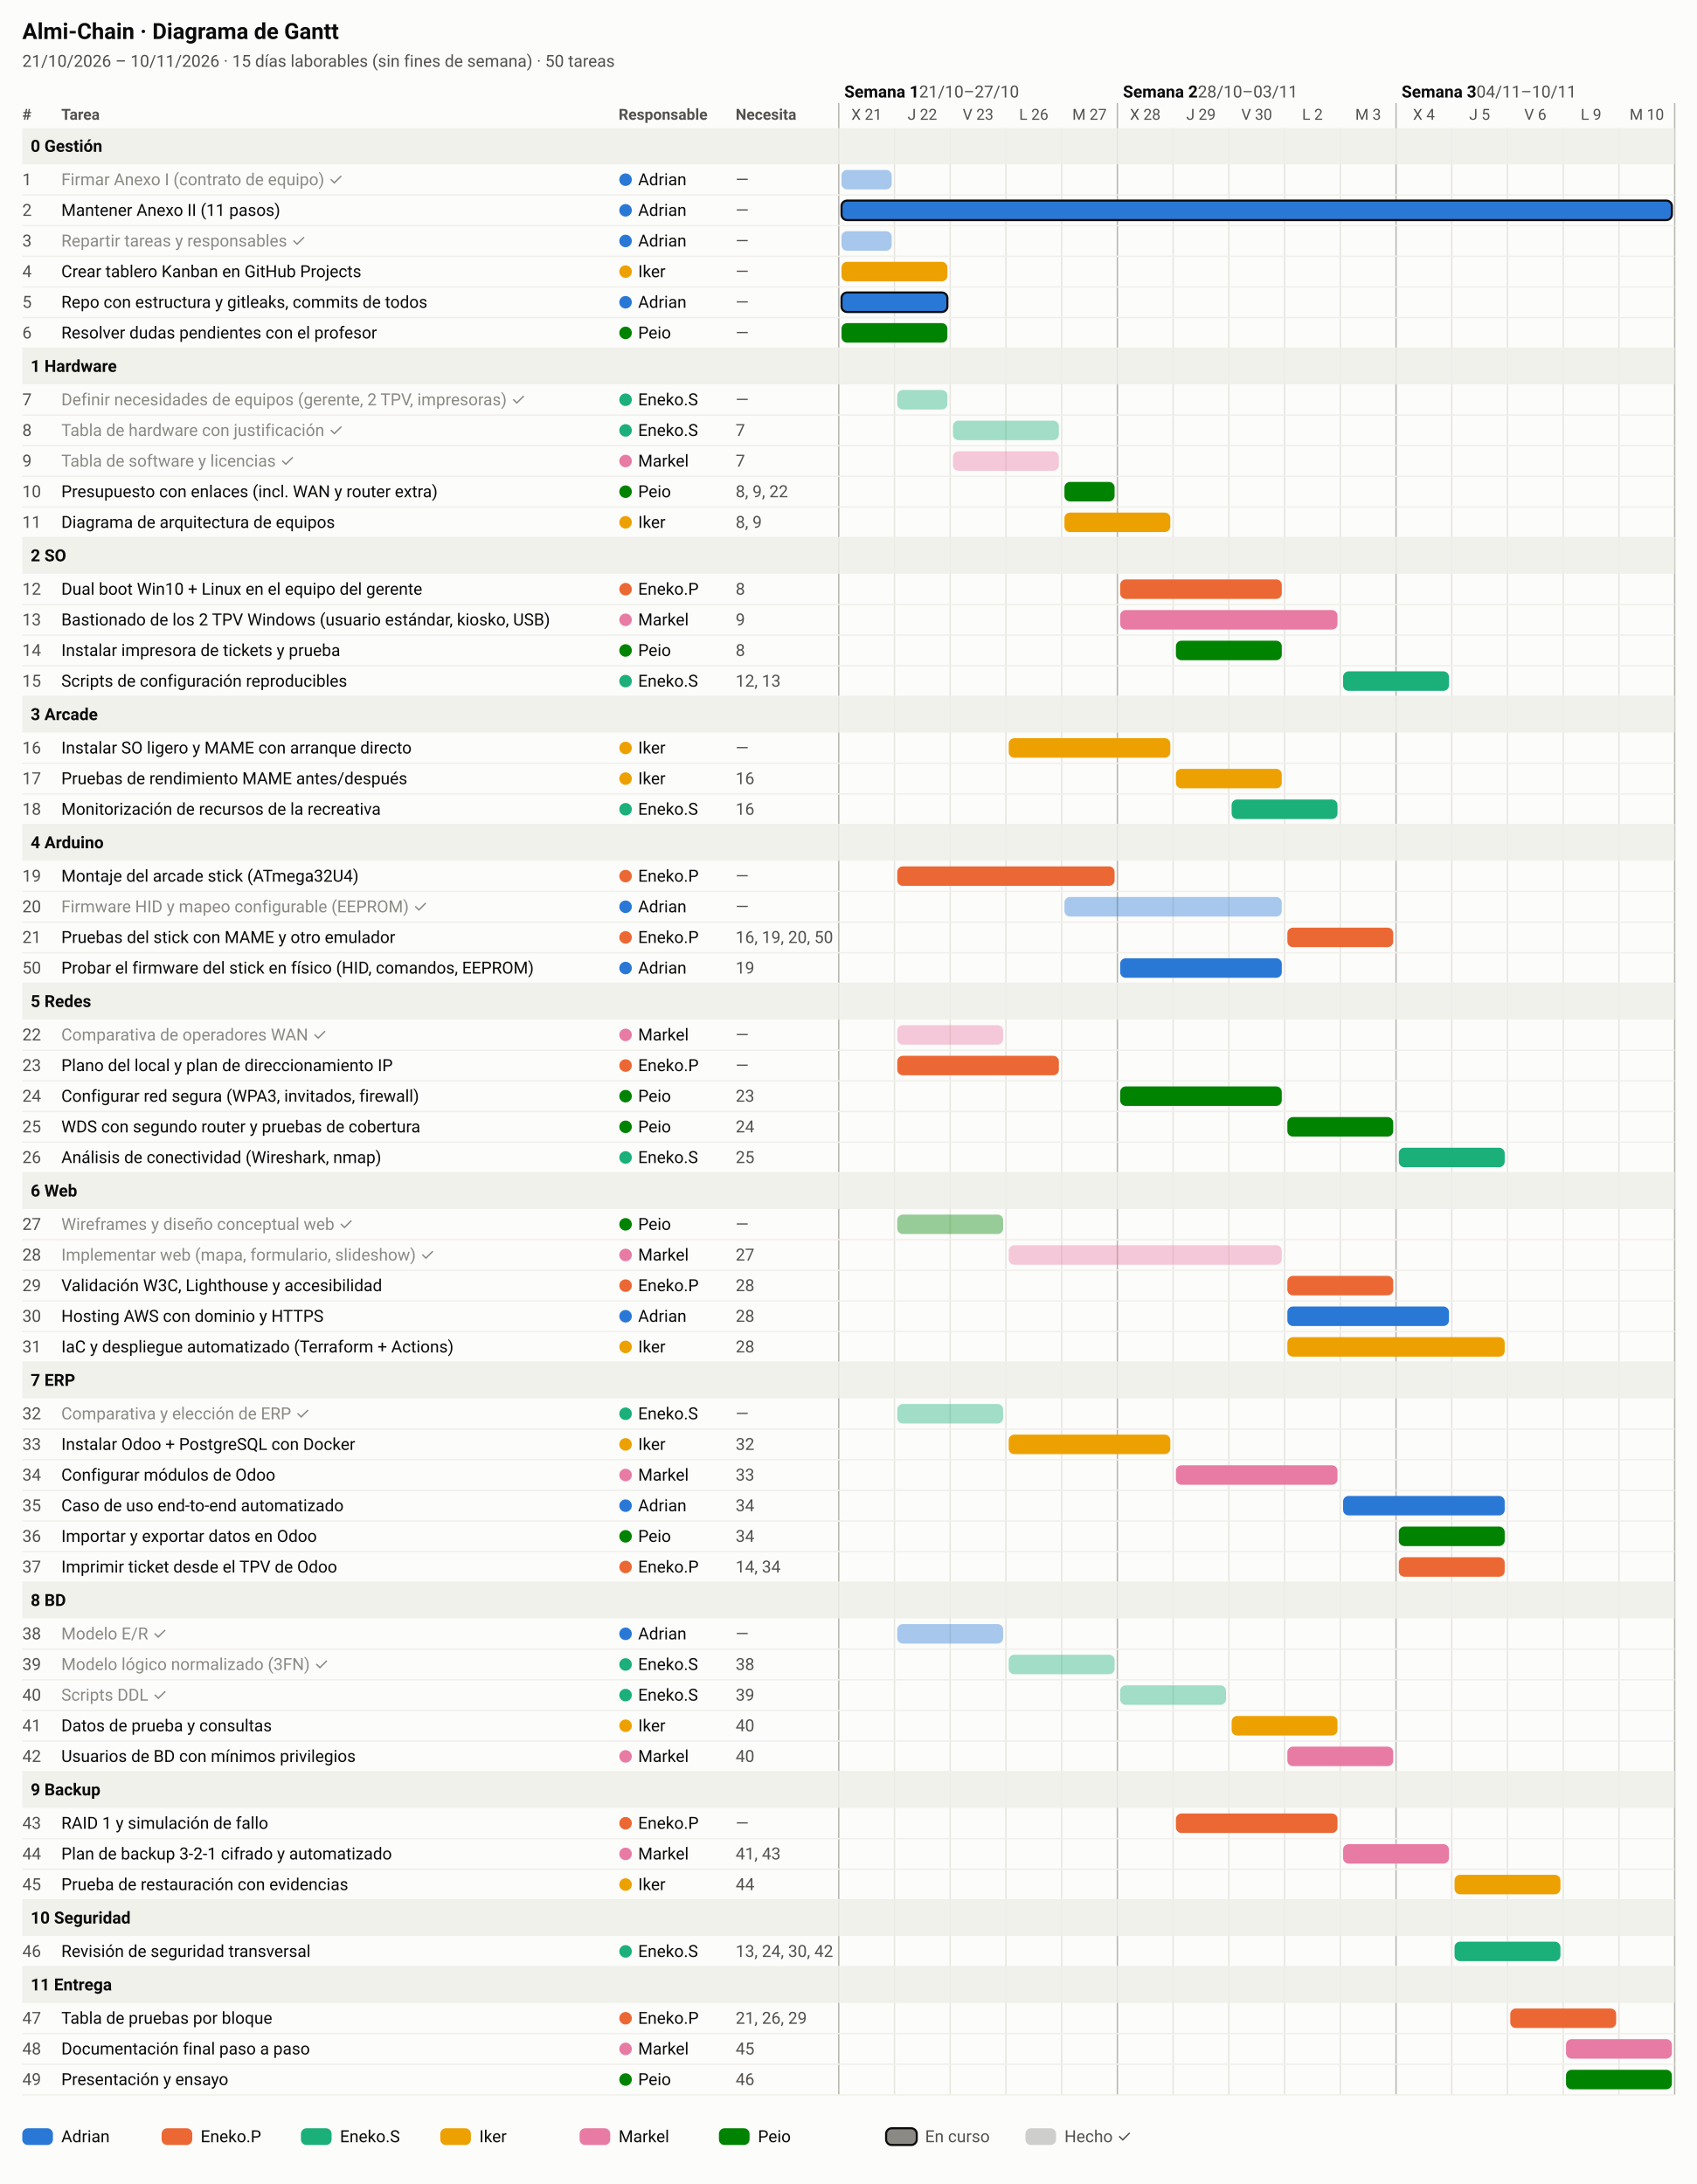
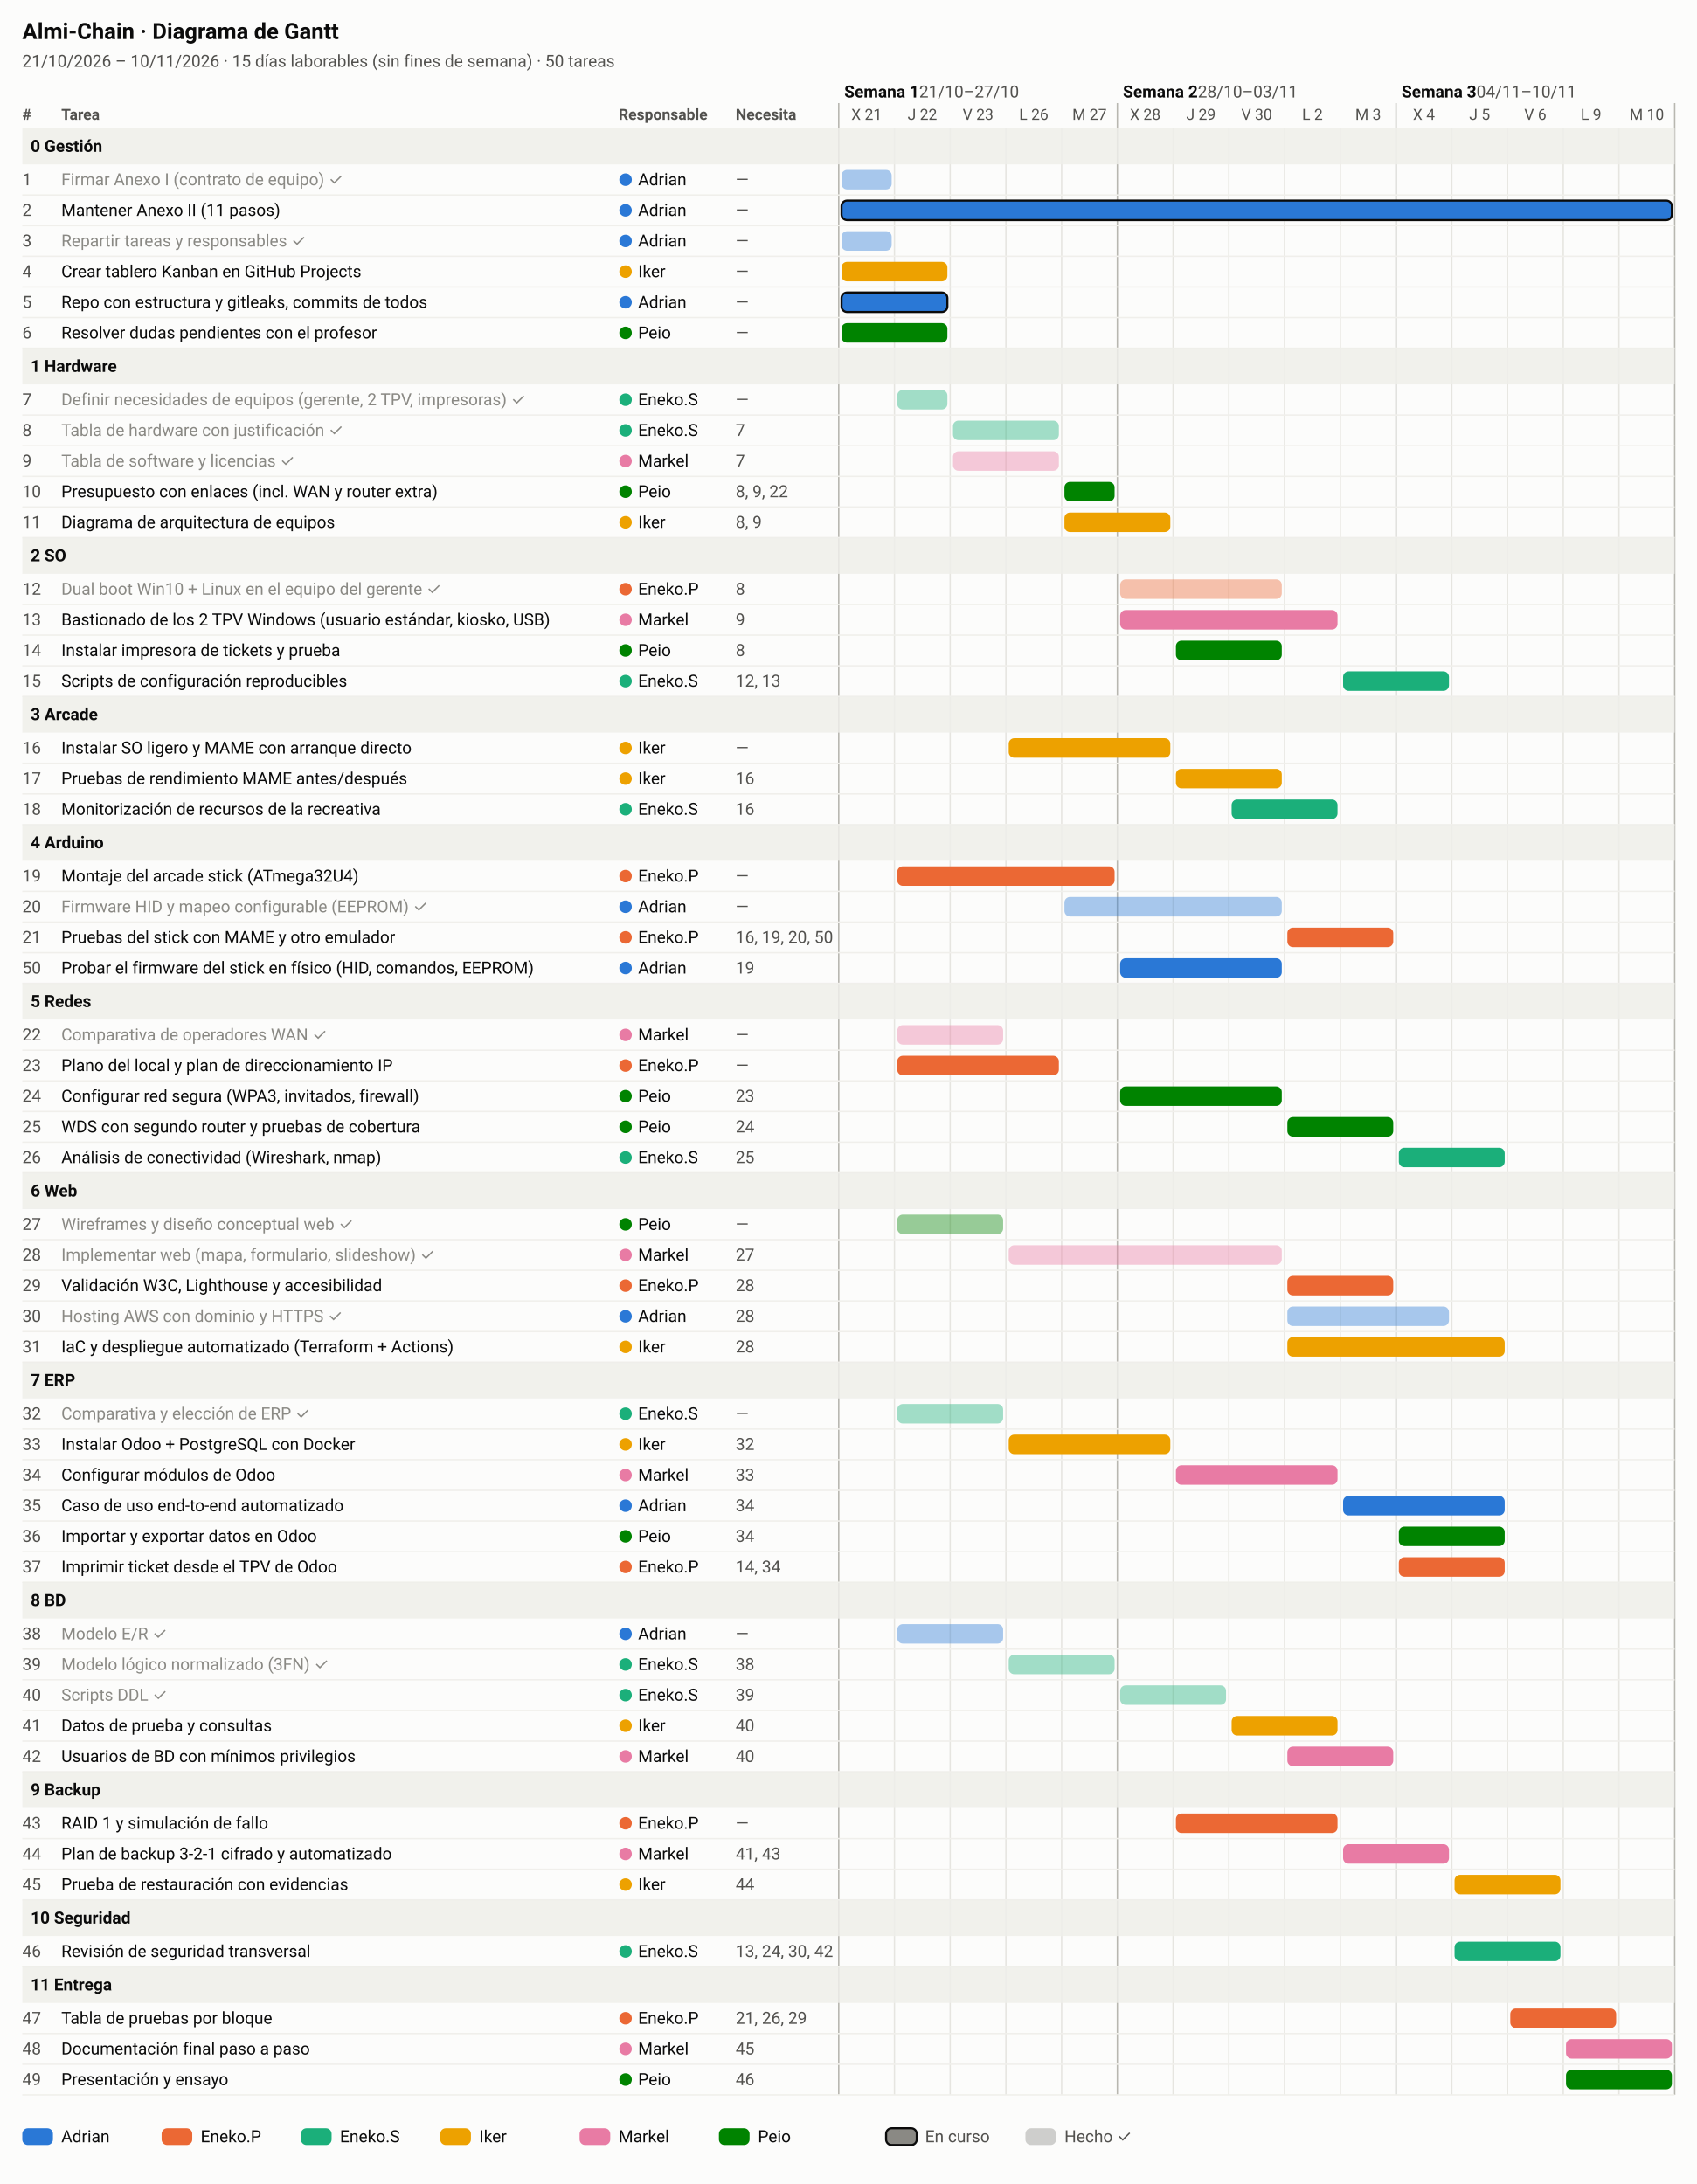
<svg xmlns="http://www.w3.org/2000/svg" width="1218" height="1568" viewBox="0 0 1218 1568" font-family="system-ui, -apple-system, Segoe UI, Roboto, sans-serif" font-size="12">
  <style>.t{fill:#0b0b0b}.s{fill:#52514e}.m{fill:#8a8984}.b{font-weight:600}</style>
  <rect width="1218" height="1568" fill="#fcfcfb" />
  <text x="16" y="28" class="t b" font-size="16">Almi-Chain · Diagrama de Gantt</text>
  <text x="16" y="48" class="s">21/10/2026 – 10/11/2026 · 15 días laborables (sin fines de semana) · 50 tareas</text>
  <text x="606" y="70" class="t b">Semana 1<tspan class="s" font-weight="400"> 21/10–27/10</tspan>
  </text>
  <text x="806" y="70" class="t b">Semana 2<tspan class="s" font-weight="400"> 28/10–03/11</tspan>
  </text>
  <text x="1006" y="70" class="t b">Semana 3<tspan class="s" font-weight="400"> 04/11–10/11</tspan>
  </text>
  <text x="622.0" y="86" text-anchor="middle" class="s" font-size="11">X 21</text>
  <text x="662.0" y="86" text-anchor="middle" class="s" font-size="11">J 22</text>
  <text x="702.0" y="86" text-anchor="middle" class="s" font-size="11">V 23</text>
  <text x="742.0" y="86" text-anchor="middle" class="s" font-size="11">L 26</text>
  <text x="782.0" y="86" text-anchor="middle" class="s" font-size="11">M 27</text>
  <text x="822.0" y="86" text-anchor="middle" class="s" font-size="11">X 28</text>
  <text x="862.0" y="86" text-anchor="middle" class="s" font-size="11">J 29</text>
  <text x="902.0" y="86" text-anchor="middle" class="s" font-size="11">V 30</text>
  <text x="942.0" y="86" text-anchor="middle" class="s" font-size="11">L 2</text>
  <text x="982.0" y="86" text-anchor="middle" class="s" font-size="11">M 3</text>
  <text x="1022.0" y="86" text-anchor="middle" class="s" font-size="11">X 4</text>
  <text x="1062.0" y="86" text-anchor="middle" class="s" font-size="11">J 5</text>
  <text x="1102.0" y="86" text-anchor="middle" class="s" font-size="11">V 6</text>
  <text x="1142.0" y="86" text-anchor="middle" class="s" font-size="11">L 9</text>
  <text x="1182.0" y="86" text-anchor="middle" class="s" font-size="11">M 10</text>
  <text x="16" y="86" class="s b" font-size="11">#</text>
  <text x="44" y="86" class="s b" font-size="11">Tarea</text>
  <text x="444" y="86" class="s b" font-size="11">Responsable</text>
  <text x="528" y="86" class="s b" font-size="11">Necesita</text>
  <line x1="602" y1="74" x2="602" y2="1504" stroke="#b8b7b0" stroke-width="1" />
  <line x1="642" y1="92" x2="642" y2="1504" stroke="#e6e5e0" stroke-width="1" />
  <line x1="682" y1="92" x2="682" y2="1504" stroke="#e6e5e0" stroke-width="1" />
  <line x1="722" y1="92" x2="722" y2="1504" stroke="#e6e5e0" stroke-width="1" />
  <line x1="762" y1="92" x2="762" y2="1504" stroke="#e6e5e0" stroke-width="1" />
  <line x1="802" y1="74" x2="802" y2="1504" stroke="#b8b7b0" stroke-width="1" />
  <line x1="842" y1="92" x2="842" y2="1504" stroke="#e6e5e0" stroke-width="1" />
  <line x1="882" y1="92" x2="882" y2="1504" stroke="#e6e5e0" stroke-width="1" />
  <line x1="922" y1="92" x2="922" y2="1504" stroke="#e6e5e0" stroke-width="1" />
  <line x1="962" y1="92" x2="962" y2="1504" stroke="#e6e5e0" stroke-width="1" />
  <line x1="1002" y1="74" x2="1002" y2="1504" stroke="#b8b7b0" stroke-width="1" />
  <line x1="1042" y1="92" x2="1042" y2="1504" stroke="#e6e5e0" stroke-width="1" />
  <line x1="1082" y1="92" x2="1082" y2="1504" stroke="#e6e5e0" stroke-width="1" />
  <line x1="1122" y1="92" x2="1122" y2="1504" stroke="#e6e5e0" stroke-width="1" />
  <line x1="1162" y1="92" x2="1162" y2="1504" stroke="#e6e5e0" stroke-width="1" />
  <line x1="1202" y1="74" x2="1202" y2="1504" stroke="#b8b7b0" stroke-width="1" />
  <rect x="16" y="92" width="1186" height="26" fill="#efeeea" fill-opacity="0.85" />
  <text x="22" y="109" class="t b">0 Gestión</text>
  <line x1="16" y1="140" x2="1202" y2="140" stroke="#f0efeb" />
  <text x="16" y="133.0" class="s">1</text>
  <text x="44" y="133.0" class="m">Firmar Anexo I (contrato de equipo) ✓</text>
  <circle cx="449" cy="129.0" r="4.5" fill="#2a78d6" />
  <text x="458" y="133.0" class="t">Adrian</text>
  <text x="528" y="133.0" class="s">—</text>
  <rect x="604" y="122" width="36" height="14" rx="4" fill="#2a78d6" fill-opacity="0.4" />
  <line x1="16" y1="162" x2="1202" y2="162" stroke="#f0efeb" />
  <text x="16" y="155.0" class="s">2</text>
  <text x="44" y="155.0" class="t">Mantener Anexo II (11 pasos)</text>
  <circle cx="449" cy="151.0" r="4.5" fill="#2a78d6" />
  <text x="458" y="155.0" class="t">Adrian</text>
  <text x="528" y="155.0" class="s">—</text>
  <rect x="604" y="144" width="596" height="14" rx="4" fill="#2a78d6" stroke="#0b0b0b" stroke-width="1.5" />
  <line x1="16" y1="184" x2="1202" y2="184" stroke="#f0efeb" />
  <text x="16" y="177.0" class="s">3</text>
  <text x="44" y="177.0" class="m">Repartir tareas y responsables ✓</text>
  <circle cx="449" cy="173.0" r="4.5" fill="#2a78d6" />
  <text x="458" y="177.0" class="t">Adrian</text>
  <text x="528" y="177.0" class="s">—</text>
  <rect x="604" y="166" width="36" height="14" rx="4" fill="#2a78d6" fill-opacity="0.4" />
  <line x1="16" y1="206" x2="1202" y2="206" stroke="#f0efeb" />
  <text x="16" y="199.0" class="s">4</text>
  <text x="44" y="199.0" class="t">Crear tablero Kanban en GitHub Projects</text>
  <circle cx="449" cy="195.0" r="4.5" fill="#eda100" />
  <text x="458" y="199.0" class="t">Iker</text>
  <text x="528" y="199.0" class="s">—</text>
  <rect x="604" y="188" width="76" height="14" rx="4" fill="#eda100" />
  <line x1="16" y1="228" x2="1202" y2="228" stroke="#f0efeb" />
  <text x="16" y="221.0" class="s">5</text>
  <text x="44" y="221.0" class="t">Repo con estructura y gitleaks, commits de todos</text>
  <circle cx="449" cy="217.0" r="4.5" fill="#2a78d6" />
  <text x="458" y="221.0" class="t">Adrian</text>
  <text x="528" y="221.0" class="s">—</text>
  <rect x="604" y="210" width="76" height="14" rx="4" fill="#2a78d6" stroke="#0b0b0b" stroke-width="1.5" />
  <line x1="16" y1="250" x2="1202" y2="250" stroke="#f0efeb" />
  <text x="16" y="243.0" class="s">6</text>
  <text x="44" y="243.0" class="t">Resolver dudas pendientes con el profesor</text>
  <circle cx="449" cy="239.0" r="4.5" fill="#008300" />
  <text x="458" y="243.0" class="t">Peio</text>
  <text x="528" y="243.0" class="s">—</text>
  <rect x="604" y="232" width="76" height="14" rx="4" fill="#008300" />
  <rect x="16" y="250" width="1186" height="26" fill="#efeeea" fill-opacity="0.85" />
  <text x="22" y="267" class="t b">1 Hardware</text>
  <line x1="16" y1="298" x2="1202" y2="298" stroke="#f0efeb" />
  <text x="16" y="291.0" class="s">7</text>
  <text x="44" y="291.0" class="m">Definir necesidades de equipos (gerente, 2 TPV, impresoras) ✓</text>
  <circle cx="449" cy="287.0" r="4.5" fill="#1baf7a" />
  <text x="458" y="291.0" class="t">Eneko.S</text>
  <text x="528" y="291.0" class="s">—</text>
  <rect x="644" y="280" width="36" height="14" rx="4" fill="#1baf7a" fill-opacity="0.4" />
  <line x1="16" y1="320" x2="1202" y2="320" stroke="#f0efeb" />
  <text x="16" y="313.0" class="s">8</text>
  <text x="44" y="313.0" class="m">Tabla de hardware con justificación ✓</text>
  <circle cx="449" cy="309.0" r="4.5" fill="#1baf7a" />
  <text x="458" y="313.0" class="t">Eneko.S</text>
  <text x="528" y="313.0" class="s">7</text>
  <rect x="684" y="302" width="76" height="14" rx="4" fill="#1baf7a" fill-opacity="0.4" />
  <line x1="16" y1="342" x2="1202" y2="342" stroke="#f0efeb" />
  <text x="16" y="335.0" class="s">9</text>
  <text x="44" y="335.0" class="m">Tabla de software y licencias ✓</text>
  <circle cx="449" cy="331.0" r="4.5" fill="#e87ba4" />
  <text x="458" y="335.0" class="t">Markel</text>
  <text x="528" y="335.0" class="s">7</text>
  <rect x="684" y="324" width="76" height="14" rx="4" fill="#e87ba4" fill-opacity="0.4" />
  <line x1="16" y1="364" x2="1202" y2="364" stroke="#f0efeb" />
  <text x="16" y="357.0" class="s">10</text>
  <text x="44" y="357.0" class="t">Presupuesto con enlaces (incl. WAN y router extra)</text>
  <circle cx="449" cy="353.0" r="4.5" fill="#008300" />
  <text x="458" y="357.0" class="t">Peio</text>
  <text x="528" y="357.0" class="s">8, 9, 22</text>
  <rect x="764" y="346" width="36" height="14" rx="4" fill="#008300" />
  <line x1="16" y1="386" x2="1202" y2="386" stroke="#f0efeb" />
  <text x="16" y="379.0" class="s">11</text>
  <text x="44" y="379.0" class="t">Diagrama de arquitectura de equipos</text>
  <circle cx="449" cy="375.0" r="4.5" fill="#eda100" />
  <text x="458" y="379.0" class="t">Iker</text>
  <text x="528" y="379.0" class="s">8, 9</text>
  <rect x="764" y="368" width="76" height="14" rx="4" fill="#eda100" />
  <rect x="16" y="386" width="1186" height="26" fill="#efeeea" fill-opacity="0.85" />
  <text x="22" y="403" class="t b">2 SO</text>
  <line x1="16" y1="434" x2="1202" y2="434" stroke="#f0efeb" />
  <text x="16" y="427.0" class="s">12</text>
-   <text x="44" y="427.0" class="t">Dual boot Win10 + Linux en el equipo del gerente</text>
+   <text x="44" y="427.0" class="m">Dual boot Win10 + Linux en el equipo del gerente ✓</text>
  <circle cx="449" cy="423.0" r="4.5" fill="#eb6834" />
  <text x="458" y="427.0" class="t">Eneko.P</text>
  <text x="528" y="427.0" class="s">8</text>
-   <rect x="804" y="416" width="116" height="14" rx="4" fill="#eb6834" />
+   <rect x="804" y="416" width="116" height="14" rx="4" fill="#eb6834" fill-opacity="0.4" />
  <line x1="16" y1="456" x2="1202" y2="456" stroke="#f0efeb" />
  <text x="16" y="449.0" class="s">13</text>
  <text x="44" y="449.0" class="t">Bastionado de los 2 TPV Windows (usuario estándar, kiosko, USB)</text>
  <circle cx="449" cy="445.0" r="4.5" fill="#e87ba4" />
  <text x="458" y="449.0" class="t">Markel</text>
  <text x="528" y="449.0" class="s">9</text>
  <rect x="804" y="438" width="156" height="14" rx="4" fill="#e87ba4" />
  <line x1="16" y1="478" x2="1202" y2="478" stroke="#f0efeb" />
  <text x="16" y="471.0" class="s">14</text>
  <text x="44" y="471.0" class="t">Instalar impresora de tickets y prueba</text>
  <circle cx="449" cy="467.0" r="4.5" fill="#008300" />
  <text x="458" y="471.0" class="t">Peio</text>
  <text x="528" y="471.0" class="s">8</text>
  <rect x="844" y="460" width="76" height="14" rx="4" fill="#008300" />
  <line x1="16" y1="500" x2="1202" y2="500" stroke="#f0efeb" />
  <text x="16" y="493.0" class="s">15</text>
  <text x="44" y="493.0" class="t">Scripts de configuración reproducibles</text>
  <circle cx="449" cy="489.0" r="4.5" fill="#1baf7a" />
  <text x="458" y="493.0" class="t">Eneko.S</text>
  <text x="528" y="493.0" class="s">12, 13</text>
  <rect x="964" y="482" width="76" height="14" rx="4" fill="#1baf7a" />
  <rect x="16" y="500" width="1186" height="26" fill="#efeeea" fill-opacity="0.85" />
  <text x="22" y="517" class="t b">3 Arcade</text>
  <line x1="16" y1="548" x2="1202" y2="548" stroke="#f0efeb" />
  <text x="16" y="541.0" class="s">16</text>
  <text x="44" y="541.0" class="t">Instalar SO ligero y MAME con arranque directo</text>
  <circle cx="449" cy="537.0" r="4.5" fill="#eda100" />
  <text x="458" y="541.0" class="t">Iker</text>
  <text x="528" y="541.0" class="s">—</text>
  <rect x="724" y="530" width="116" height="14" rx="4" fill="#eda100" />
  <line x1="16" y1="570" x2="1202" y2="570" stroke="#f0efeb" />
  <text x="16" y="563.0" class="s">17</text>
  <text x="44" y="563.0" class="t">Pruebas de rendimiento MAME antes/después</text>
  <circle cx="449" cy="559.0" r="4.5" fill="#eda100" />
  <text x="458" y="563.0" class="t">Iker</text>
  <text x="528" y="563.0" class="s">16</text>
  <rect x="844" y="552" width="76" height="14" rx="4" fill="#eda100" />
  <line x1="16" y1="592" x2="1202" y2="592" stroke="#f0efeb" />
  <text x="16" y="585.0" class="s">18</text>
  <text x="44" y="585.0" class="t">Monitorización de recursos de la recreativa</text>
  <circle cx="449" cy="581.0" r="4.5" fill="#1baf7a" />
  <text x="458" y="585.0" class="t">Eneko.S</text>
  <text x="528" y="585.0" class="s">16</text>
  <rect x="884" y="574" width="76" height="14" rx="4" fill="#1baf7a" />
  <rect x="16" y="592" width="1186" height="26" fill="#efeeea" fill-opacity="0.85" />
  <text x="22" y="609" class="t b">4 Arduino</text>
  <line x1="16" y1="640" x2="1202" y2="640" stroke="#f0efeb" />
  <text x="16" y="633.0" class="s">19</text>
  <text x="44" y="633.0" class="t">Montaje del arcade stick (ATmega32U4)</text>
  <circle cx="449" cy="629.0" r="4.5" fill="#eb6834" />
  <text x="458" y="633.0" class="t">Eneko.P</text>
  <text x="528" y="633.0" class="s">—</text>
  <rect x="644" y="622" width="156" height="14" rx="4" fill="#eb6834" />
  <line x1="16" y1="662" x2="1202" y2="662" stroke="#f0efeb" />
  <text x="16" y="655.0" class="s">20</text>
  <text x="44" y="655.0" class="m">Firmware HID y mapeo configurable (EEPROM) ✓</text>
  <circle cx="449" cy="651.0" r="4.5" fill="#2a78d6" />
  <text x="458" y="655.0" class="t">Adrian</text>
  <text x="528" y="655.0" class="s">—</text>
  <rect x="764" y="644" width="156" height="14" rx="4" fill="#2a78d6" fill-opacity="0.4" />
  <line x1="16" y1="684" x2="1202" y2="684" stroke="#f0efeb" />
  <text x="16" y="677.0" class="s">21</text>
  <text x="44" y="677.0" class="t">Pruebas del stick con MAME y otro emulador</text>
  <circle cx="449" cy="673.0" r="4.5" fill="#eb6834" />
  <text x="458" y="677.0" class="t">Eneko.P</text>
  <text x="528" y="677.0" class="s">16, 19, 20, 50</text>
  <rect x="924" y="666" width="76" height="14" rx="4" fill="#eb6834" />
  <line x1="16" y1="706" x2="1202" y2="706" stroke="#f0efeb" />
  <text x="16" y="699.0" class="s">50</text>
  <text x="44" y="699.0" class="t">Probar el firmware del stick en físico (HID, comandos, EEPROM)</text>
  <circle cx="449" cy="695.0" r="4.5" fill="#2a78d6" />
  <text x="458" y="699.0" class="t">Adrian</text>
  <text x="528" y="699.0" class="s">19</text>
  <rect x="804" y="688" width="116" height="14" rx="4" fill="#2a78d6" />
  <rect x="16" y="706" width="1186" height="26" fill="#efeeea" fill-opacity="0.85" />
  <text x="22" y="723" class="t b">5 Redes</text>
  <line x1="16" y1="754" x2="1202" y2="754" stroke="#f0efeb" />
  <text x="16" y="747.0" class="s">22</text>
  <text x="44" y="747.0" class="m">Comparativa de operadores WAN ✓</text>
  <circle cx="449" cy="743.0" r="4.5" fill="#e87ba4" />
  <text x="458" y="747.0" class="t">Markel</text>
  <text x="528" y="747.0" class="s">—</text>
  <rect x="644" y="736" width="76" height="14" rx="4" fill="#e87ba4" fill-opacity="0.4" />
  <line x1="16" y1="776" x2="1202" y2="776" stroke="#f0efeb" />
  <text x="16" y="769.0" class="s">23</text>
  <text x="44" y="769.0" class="t">Plano del local y plan de direccionamiento IP</text>
  <circle cx="449" cy="765.0" r="4.5" fill="#eb6834" />
  <text x="458" y="769.0" class="t">Eneko.P</text>
  <text x="528" y="769.0" class="s">—</text>
  <rect x="644" y="758" width="116" height="14" rx="4" fill="#eb6834" />
  <line x1="16" y1="798" x2="1202" y2="798" stroke="#f0efeb" />
  <text x="16" y="791.0" class="s">24</text>
  <text x="44" y="791.0" class="t">Configurar red segura (WPA3, invitados, firewall)</text>
  <circle cx="449" cy="787.0" r="4.5" fill="#008300" />
  <text x="458" y="791.0" class="t">Peio</text>
  <text x="528" y="791.0" class="s">23</text>
  <rect x="804" y="780" width="116" height="14" rx="4" fill="#008300" />
  <line x1="16" y1="820" x2="1202" y2="820" stroke="#f0efeb" />
  <text x="16" y="813.0" class="s">25</text>
  <text x="44" y="813.0" class="t">WDS con segundo router y pruebas de cobertura</text>
  <circle cx="449" cy="809.0" r="4.5" fill="#008300" />
  <text x="458" y="813.0" class="t">Peio</text>
  <text x="528" y="813.0" class="s">24</text>
  <rect x="924" y="802" width="76" height="14" rx="4" fill="#008300" />
  <line x1="16" y1="842" x2="1202" y2="842" stroke="#f0efeb" />
  <text x="16" y="835.0" class="s">26</text>
  <text x="44" y="835.0" class="t">Análisis de conectividad (Wireshark, nmap)</text>
  <circle cx="449" cy="831.0" r="4.5" fill="#1baf7a" />
  <text x="458" y="835.0" class="t">Eneko.S</text>
  <text x="528" y="835.0" class="s">25</text>
  <rect x="1004" y="824" width="76" height="14" rx="4" fill="#1baf7a" />
  <rect x="16" y="842" width="1186" height="26" fill="#efeeea" fill-opacity="0.85" />
  <text x="22" y="859" class="t b">6 Web</text>
  <line x1="16" y1="890" x2="1202" y2="890" stroke="#f0efeb" />
  <text x="16" y="883.0" class="s">27</text>
  <text x="44" y="883.0" class="m">Wireframes y diseño conceptual web ✓</text>
  <circle cx="449" cy="879.0" r="4.5" fill="#008300" />
  <text x="458" y="883.0" class="t">Peio</text>
  <text x="528" y="883.0" class="s">—</text>
  <rect x="644" y="872" width="76" height="14" rx="4" fill="#008300" fill-opacity="0.4" />
  <line x1="16" y1="912" x2="1202" y2="912" stroke="#f0efeb" />
  <text x="16" y="905.0" class="s">28</text>
  <text x="44" y="905.0" class="m">Implementar web (mapa, formulario, slideshow) ✓</text>
  <circle cx="449" cy="901.0" r="4.5" fill="#e87ba4" />
  <text x="458" y="905.0" class="t">Markel</text>
  <text x="528" y="905.0" class="s">27</text>
  <rect x="724" y="894" width="196" height="14" rx="4" fill="#e87ba4" fill-opacity="0.4" />
  <line x1="16" y1="934" x2="1202" y2="934" stroke="#f0efeb" />
  <text x="16" y="927.0" class="s">29</text>
  <text x="44" y="927.0" class="t">Validación W3C, Lighthouse y accesibilidad</text>
  <circle cx="449" cy="923.0" r="4.5" fill="#eb6834" />
  <text x="458" y="927.0" class="t">Eneko.P</text>
  <text x="528" y="927.0" class="s">28</text>
  <rect x="924" y="916" width="76" height="14" rx="4" fill="#eb6834" />
  <line x1="16" y1="956" x2="1202" y2="956" stroke="#f0efeb" />
  <text x="16" y="949.0" class="s">30</text>
-   <text x="44" y="949.0" class="t">Hosting AWS con dominio y HTTPS</text>
+   <text x="44" y="949.0" class="m">Hosting AWS con dominio y HTTPS ✓</text>
  <circle cx="449" cy="945.0" r="4.5" fill="#2a78d6" />
  <text x="458" y="949.0" class="t">Adrian</text>
  <text x="528" y="949.0" class="s">28</text>
-   <rect x="924" y="938" width="116" height="14" rx="4" fill="#2a78d6" />
+   <rect x="924" y="938" width="116" height="14" rx="4" fill="#2a78d6" fill-opacity="0.4" />
  <line x1="16" y1="978" x2="1202" y2="978" stroke="#f0efeb" />
  <text x="16" y="971.0" class="s">31</text>
  <text x="44" y="971.0" class="t">IaC y despliegue automatizado (Terraform + Actions)</text>
  <circle cx="449" cy="967.0" r="4.5" fill="#eda100" />
  <text x="458" y="971.0" class="t">Iker</text>
  <text x="528" y="971.0" class="s">28</text>
  <rect x="924" y="960" width="156" height="14" rx="4" fill="#eda100" />
  <rect x="16" y="978" width="1186" height="26" fill="#efeeea" fill-opacity="0.85" />
  <text x="22" y="995" class="t b">7 ERP</text>
  <line x1="16" y1="1026" x2="1202" y2="1026" stroke="#f0efeb" />
  <text x="16" y="1019.0" class="s">32</text>
  <text x="44" y="1019.0" class="m">Comparativa y elección de ERP ✓</text>
  <circle cx="449" cy="1015.0" r="4.5" fill="#1baf7a" />
  <text x="458" y="1019.0" class="t">Eneko.S</text>
  <text x="528" y="1019.0" class="s">—</text>
  <rect x="644" y="1008" width="76" height="14" rx="4" fill="#1baf7a" fill-opacity="0.4" />
  <line x1="16" y1="1048" x2="1202" y2="1048" stroke="#f0efeb" />
  <text x="16" y="1041.0" class="s">33</text>
  <text x="44" y="1041.0" class="t">Instalar Odoo + PostgreSQL con Docker</text>
  <circle cx="449" cy="1037.0" r="4.5" fill="#eda100" />
  <text x="458" y="1041.0" class="t">Iker</text>
  <text x="528" y="1041.0" class="s">32</text>
  <rect x="724" y="1030" width="116" height="14" rx="4" fill="#eda100" />
  <line x1="16" y1="1070" x2="1202" y2="1070" stroke="#f0efeb" />
  <text x="16" y="1063.0" class="s">34</text>
  <text x="44" y="1063.0" class="t">Configurar módulos de Odoo</text>
  <circle cx="449" cy="1059.0" r="4.5" fill="#e87ba4" />
  <text x="458" y="1063.0" class="t">Markel</text>
  <text x="528" y="1063.0" class="s">33</text>
  <rect x="844" y="1052" width="116" height="14" rx="4" fill="#e87ba4" />
  <line x1="16" y1="1092" x2="1202" y2="1092" stroke="#f0efeb" />
  <text x="16" y="1085.0" class="s">35</text>
  <text x="44" y="1085.0" class="t">Caso de uso end-to-end automatizado</text>
  <circle cx="449" cy="1081.0" r="4.5" fill="#2a78d6" />
  <text x="458" y="1085.0" class="t">Adrian</text>
  <text x="528" y="1085.0" class="s">34</text>
  <rect x="964" y="1074" width="116" height="14" rx="4" fill="#2a78d6" />
  <line x1="16" y1="1114" x2="1202" y2="1114" stroke="#f0efeb" />
  <text x="16" y="1107.0" class="s">36</text>
  <text x="44" y="1107.0" class="t">Importar y exportar datos en Odoo</text>
  <circle cx="449" cy="1103.0" r="4.5" fill="#008300" />
  <text x="458" y="1107.0" class="t">Peio</text>
  <text x="528" y="1107.0" class="s">34</text>
  <rect x="1004" y="1096" width="76" height="14" rx="4" fill="#008300" />
  <line x1="16" y1="1136" x2="1202" y2="1136" stroke="#f0efeb" />
  <text x="16" y="1129.0" class="s">37</text>
  <text x="44" y="1129.0" class="t">Imprimir ticket desde el TPV de Odoo</text>
  <circle cx="449" cy="1125.0" r="4.5" fill="#eb6834" />
  <text x="458" y="1129.0" class="t">Eneko.P</text>
  <text x="528" y="1129.0" class="s">14, 34</text>
  <rect x="1004" y="1118" width="76" height="14" rx="4" fill="#eb6834" />
  <rect x="16" y="1136" width="1186" height="26" fill="#efeeea" fill-opacity="0.85" />
  <text x="22" y="1153" class="t b">8 BD</text>
  <line x1="16" y1="1184" x2="1202" y2="1184" stroke="#f0efeb" />
  <text x="16" y="1177.0" class="s">38</text>
  <text x="44" y="1177.0" class="m">Modelo E/R ✓</text>
  <circle cx="449" cy="1173.0" r="4.5" fill="#2a78d6" />
  <text x="458" y="1177.0" class="t">Adrian</text>
  <text x="528" y="1177.0" class="s">—</text>
  <rect x="644" y="1166" width="76" height="14" rx="4" fill="#2a78d6" fill-opacity="0.4" />
  <line x1="16" y1="1206" x2="1202" y2="1206" stroke="#f0efeb" />
  <text x="16" y="1199.0" class="s">39</text>
  <text x="44" y="1199.0" class="m">Modelo lógico normalizado (3FN) ✓</text>
  <circle cx="449" cy="1195.0" r="4.5" fill="#1baf7a" />
  <text x="458" y="1199.0" class="t">Eneko.S</text>
  <text x="528" y="1199.0" class="s">38</text>
  <rect x="724" y="1188" width="76" height="14" rx="4" fill="#1baf7a" fill-opacity="0.4" />
  <line x1="16" y1="1228" x2="1202" y2="1228" stroke="#f0efeb" />
  <text x="16" y="1221.0" class="s">40</text>
  <text x="44" y="1221.0" class="m">Scripts DDL ✓</text>
  <circle cx="449" cy="1217.0" r="4.5" fill="#1baf7a" />
  <text x="458" y="1221.0" class="t">Eneko.S</text>
  <text x="528" y="1221.0" class="s">39</text>
  <rect x="804" y="1210" width="76" height="14" rx="4" fill="#1baf7a" fill-opacity="0.4" />
  <line x1="16" y1="1250" x2="1202" y2="1250" stroke="#f0efeb" />
  <text x="16" y="1243.0" class="s">41</text>
  <text x="44" y="1243.0" class="t">Datos de prueba y consultas</text>
  <circle cx="449" cy="1239.0" r="4.5" fill="#eda100" />
  <text x="458" y="1243.0" class="t">Iker</text>
  <text x="528" y="1243.0" class="s">40</text>
  <rect x="884" y="1232" width="76" height="14" rx="4" fill="#eda100" />
  <line x1="16" y1="1272" x2="1202" y2="1272" stroke="#f0efeb" />
  <text x="16" y="1265.0" class="s">42</text>
  <text x="44" y="1265.0" class="t">Usuarios de BD con mínimos privilegios</text>
  <circle cx="449" cy="1261.0" r="4.5" fill="#e87ba4" />
  <text x="458" y="1265.0" class="t">Markel</text>
  <text x="528" y="1265.0" class="s">40</text>
  <rect x="924" y="1254" width="76" height="14" rx="4" fill="#e87ba4" />
  <rect x="16" y="1272" width="1186" height="26" fill="#efeeea" fill-opacity="0.85" />
  <text x="22" y="1289" class="t b">9 Backup</text>
  <line x1="16" y1="1320" x2="1202" y2="1320" stroke="#f0efeb" />
  <text x="16" y="1313.0" class="s">43</text>
  <text x="44" y="1313.0" class="t">RAID 1 y simulación de fallo</text>
  <circle cx="449" cy="1309.0" r="4.5" fill="#eb6834" />
  <text x="458" y="1313.0" class="t">Eneko.P</text>
  <text x="528" y="1313.0" class="s">—</text>
  <rect x="844" y="1302" width="116" height="14" rx="4" fill="#eb6834" />
  <line x1="16" y1="1342" x2="1202" y2="1342" stroke="#f0efeb" />
  <text x="16" y="1335.0" class="s">44</text>
  <text x="44" y="1335.0" class="t">Plan de backup 3-2-1 cifrado y automatizado</text>
  <circle cx="449" cy="1331.0" r="4.5" fill="#e87ba4" />
  <text x="458" y="1335.0" class="t">Markel</text>
  <text x="528" y="1335.0" class="s">41, 43</text>
  <rect x="964" y="1324" width="76" height="14" rx="4" fill="#e87ba4" />
  <line x1="16" y1="1364" x2="1202" y2="1364" stroke="#f0efeb" />
  <text x="16" y="1357.0" class="s">45</text>
  <text x="44" y="1357.0" class="t">Prueba de restauración con evidencias</text>
  <circle cx="449" cy="1353.0" r="4.5" fill="#eda100" />
  <text x="458" y="1357.0" class="t">Iker</text>
  <text x="528" y="1357.0" class="s">44</text>
  <rect x="1044" y="1346" width="76" height="14" rx="4" fill="#eda100" />
  <rect x="16" y="1364" width="1186" height="26" fill="#efeeea" fill-opacity="0.85" />
  <text x="22" y="1381" class="t b">10 Seguridad</text>
  <line x1="16" y1="1412" x2="1202" y2="1412" stroke="#f0efeb" />
  <text x="16" y="1405.0" class="s">46</text>
  <text x="44" y="1405.0" class="t">Revisión de seguridad transversal</text>
  <circle cx="449" cy="1401.0" r="4.5" fill="#1baf7a" />
  <text x="458" y="1405.0" class="t">Eneko.S</text>
  <text x="528" y="1405.0" class="s">13, 24, 30, 42</text>
  <rect x="1044" y="1394" width="76" height="14" rx="4" fill="#1baf7a" />
  <rect x="16" y="1412" width="1186" height="26" fill="#efeeea" fill-opacity="0.85" />
  <text x="22" y="1429" class="t b">11 Entrega</text>
  <line x1="16" y1="1460" x2="1202" y2="1460" stroke="#f0efeb" />
  <text x="16" y="1453.0" class="s">47</text>
  <text x="44" y="1453.0" class="t">Tabla de pruebas por bloque</text>
  <circle cx="449" cy="1449.0" r="4.5" fill="#eb6834" />
  <text x="458" y="1453.0" class="t">Eneko.P</text>
  <text x="528" y="1453.0" class="s">21, 26, 29</text>
  <rect x="1084" y="1442" width="76" height="14" rx="4" fill="#eb6834" />
  <line x1="16" y1="1482" x2="1202" y2="1482" stroke="#f0efeb" />
  <text x="16" y="1475.0" class="s">48</text>
  <text x="44" y="1475.0" class="t">Documentación final paso a paso</text>
  <circle cx="449" cy="1471.0" r="4.5" fill="#e87ba4" />
  <text x="458" y="1475.0" class="t">Markel</text>
  <text x="528" y="1475.0" class="s">45</text>
  <rect x="1124" y="1464" width="76" height="14" rx="4" fill="#e87ba4" />
  <line x1="16" y1="1504" x2="1202" y2="1504" stroke="#f0efeb" />
  <text x="16" y="1497.0" class="s">49</text>
  <text x="44" y="1497.0" class="t">Presentación y ensayo</text>
  <circle cx="449" cy="1493.0" r="4.5" fill="#008300" />
  <text x="458" y="1497.0" class="t">Peio</text>
  <text x="528" y="1497.0" class="s">46</text>
  <rect x="1124" y="1486" width="76" height="14" rx="4" fill="#008300" />
  <rect x="16" y="1528" width="22" height="12" rx="4" fill="#2a78d6" />
  <text x="44" y="1538" class="t">Adrian</text>
  <rect x="116" y="1528" width="22" height="12" rx="4" fill="#eb6834" />
  <text x="144" y="1538" class="t">Eneko.P</text>
  <rect x="216" y="1528" width="22" height="12" rx="4" fill="#1baf7a" />
  <text x="244" y="1538" class="t">Eneko.S</text>
  <rect x="316" y="1528" width="22" height="12" rx="4" fill="#eda100" />
  <text x="344" y="1538" class="t">Iker</text>
  <rect x="416" y="1528" width="22" height="12" rx="4" fill="#e87ba4" />
  <text x="444" y="1538" class="t">Markel</text>
  <rect x="516" y="1528" width="22" height="12" rx="4" fill="#008300" />
  <text x="544" y="1538" class="t">Peio</text>
  <rect x="636" y="1528" width="22" height="12" rx="4" fill="#8a8984" stroke="#0b0b0b" stroke-width="1.5" />
  <text x="664" y="1538" class="s">En curso</text>
  <rect x="736" y="1528" width="22" height="12" rx="4" fill="#8a8984" fill-opacity="0.4" />
  <text x="764" y="1538" class="s">Hecho ✓</text>
</svg>
